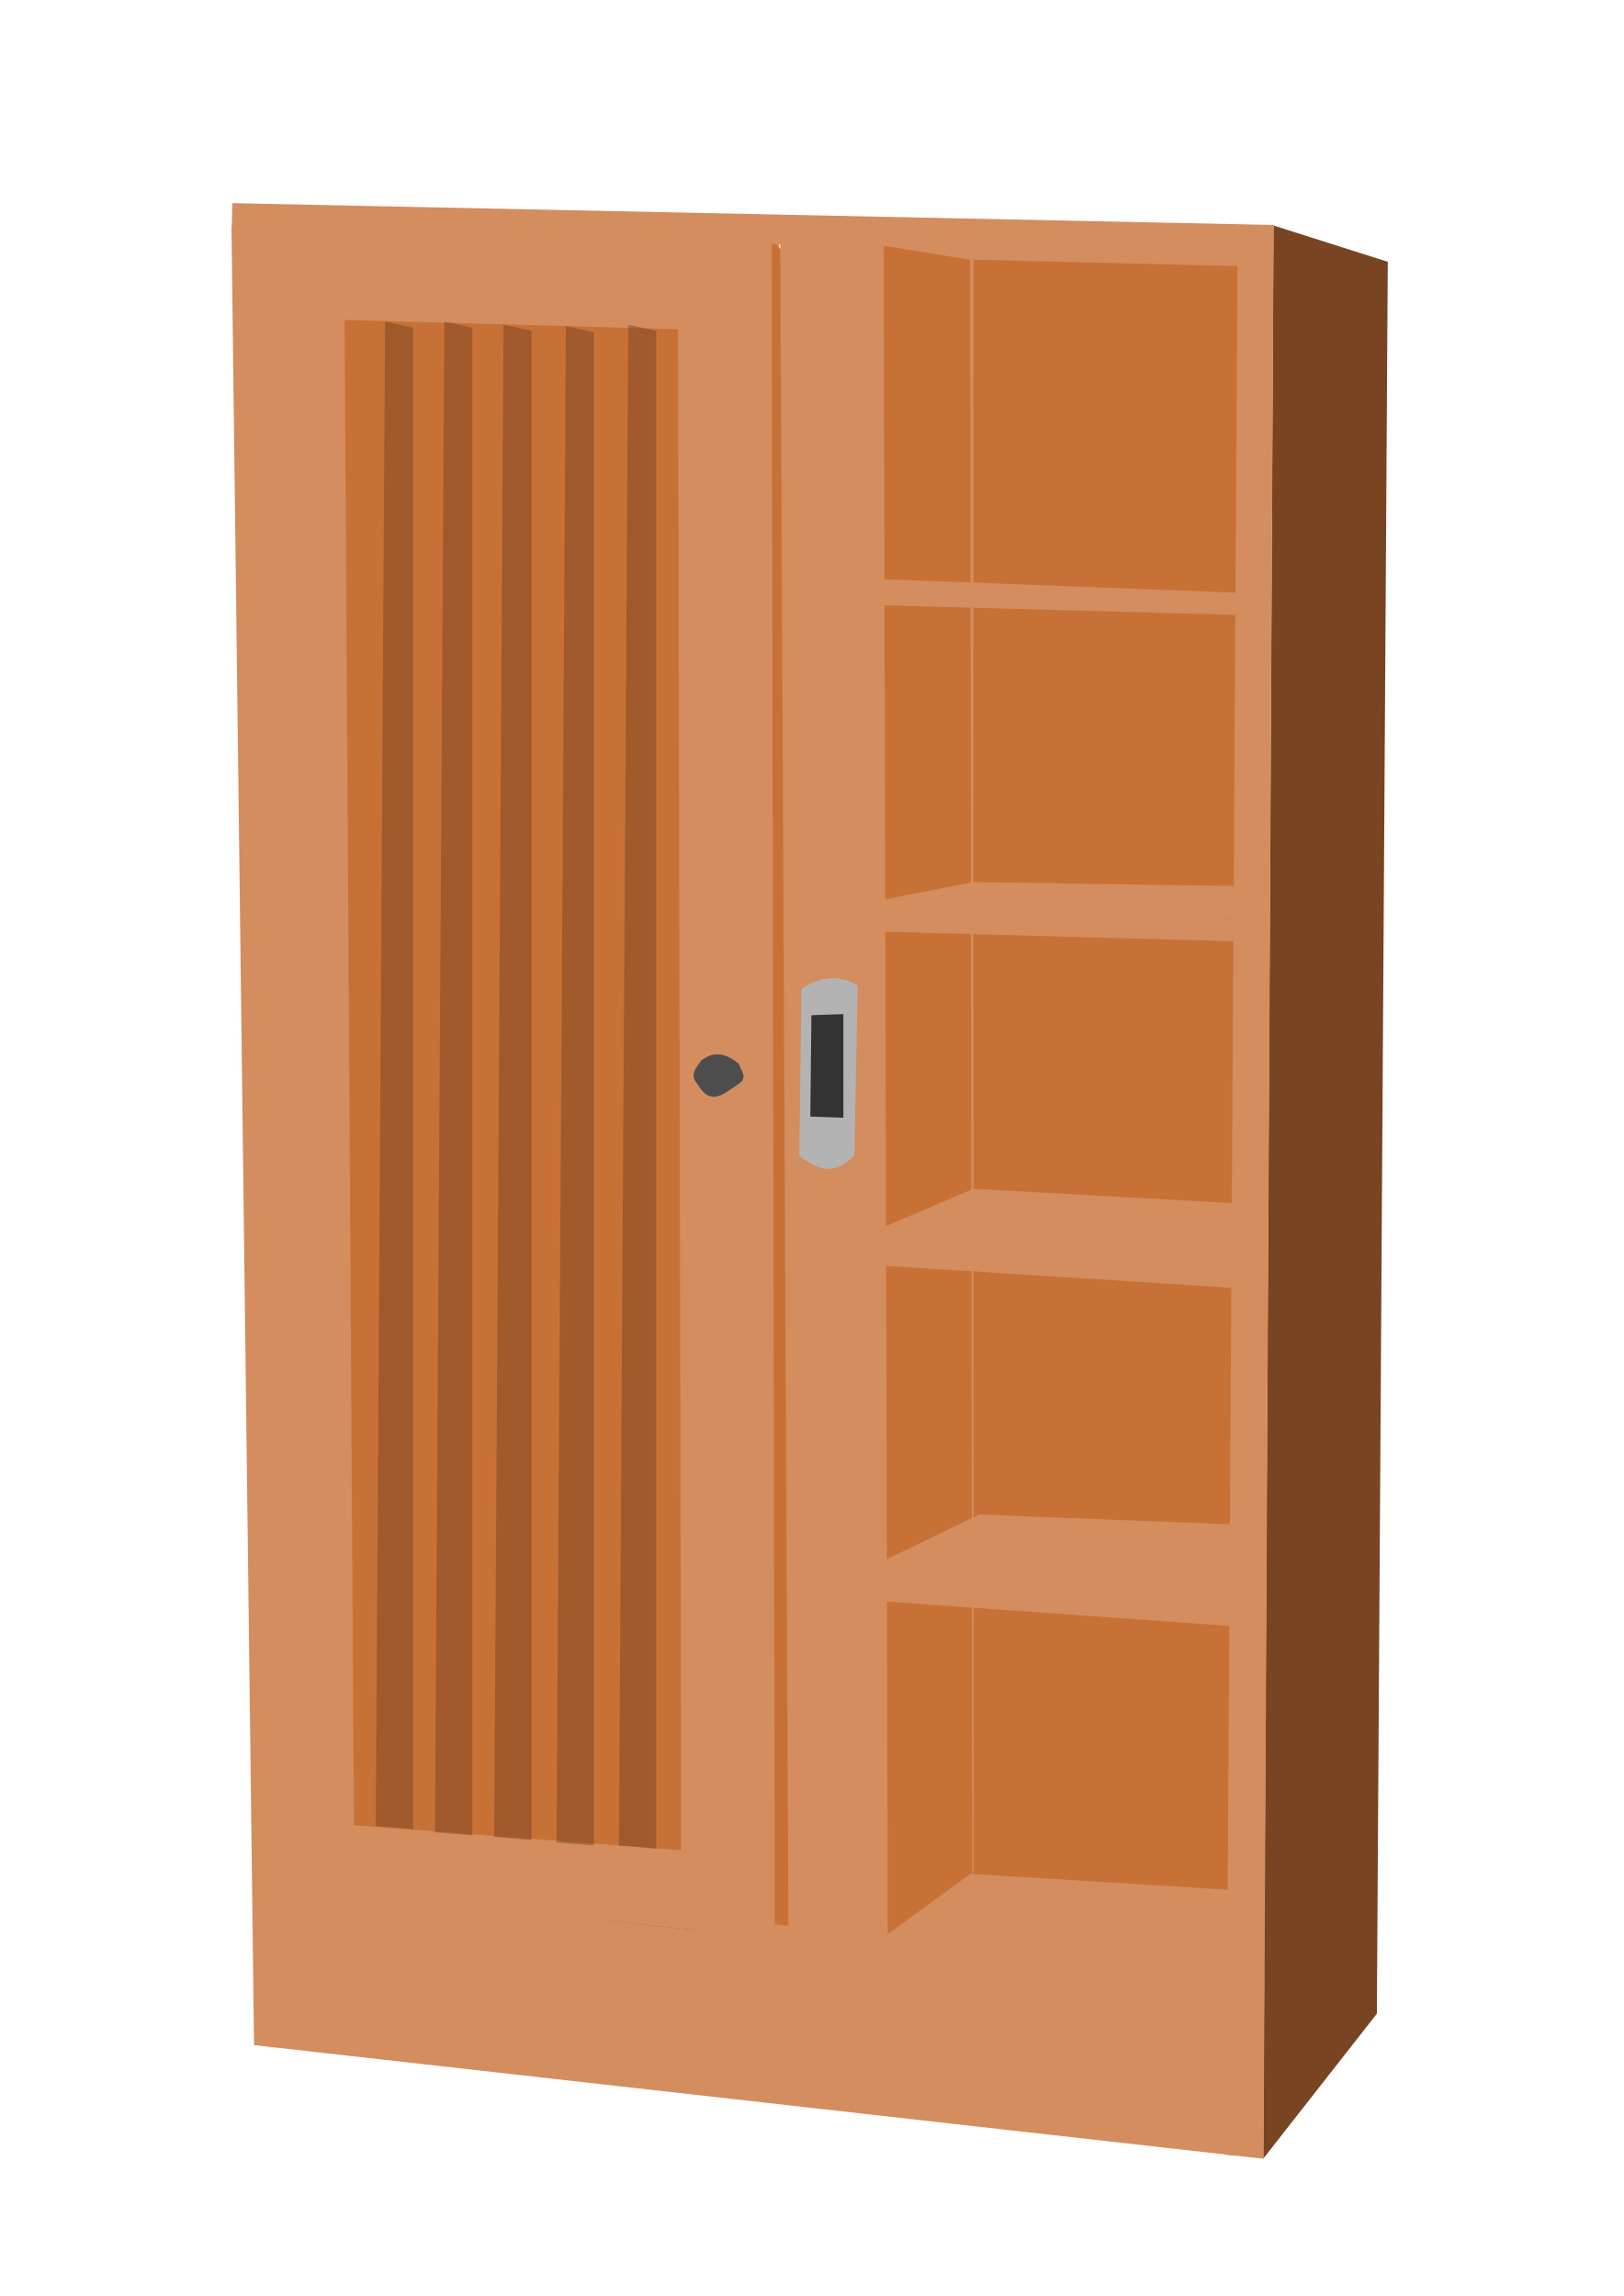
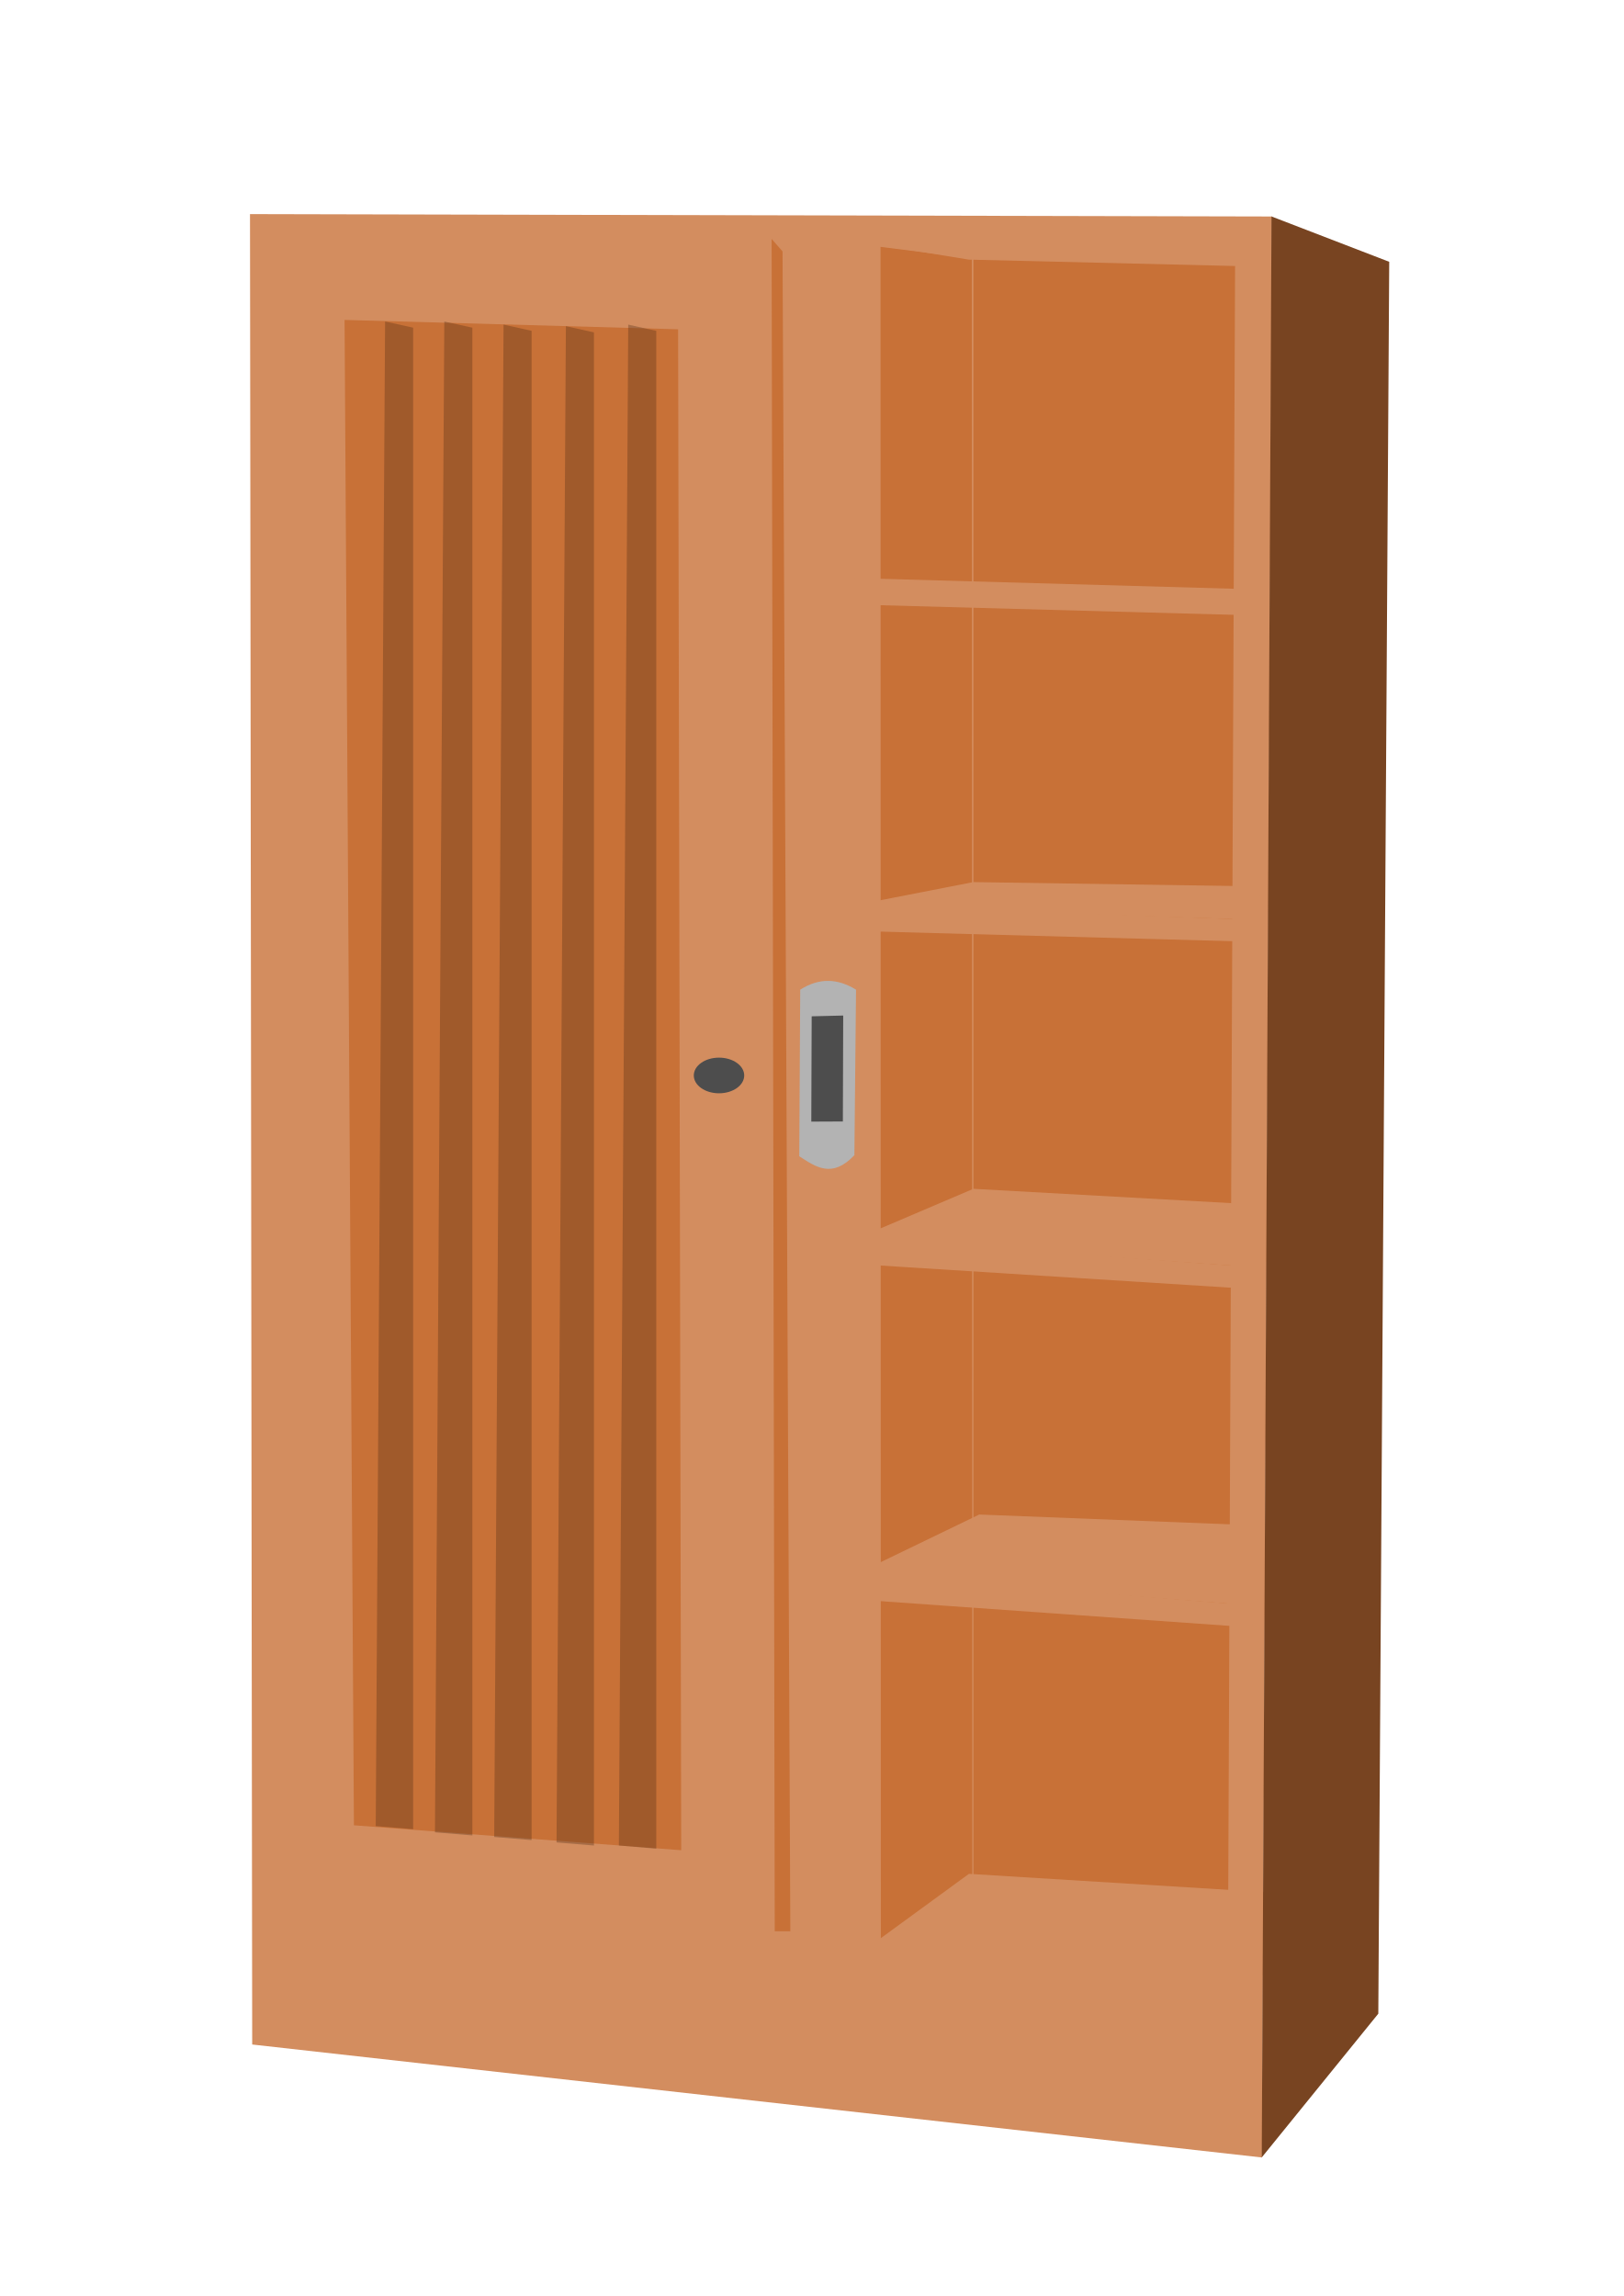
<svg xmlns="http://www.w3.org/2000/svg" version="1.1" x="0" y="0" width="744.09" height="1052.4" viewBox="0, 0, 744.09, 1052.4">
  <g id="Layer_1">
-     <path d="M566.478,926.48 L122.188,878.08 L123.626,938.213 L565.052,987.938 z" fill="#D38D5F" id="path3004" />
-     <path d="M357.088,109.53 L360.057,890.94 L119.567,866.566 L113.629,103.796 z" fill="#D38D5F" id="path3008" />
+     <path d="M115.578,937.127 L114.571,98.134 L582.989,99.232 L578.366,988.912 z" fill="#D38D5F" id="path3006" />
    <path d="M310.768,150.93 L157.908,146.644 L162.194,836.644 L312.194,848.073 z" fill="#C87137" id="path3010" />
-     <path d="M353.628,109.51 z" fill="#D38D5F" id="path3012" />
    <path d="M362.198,885.22 L355.055,885.22 L353.626,109.51 L358.626,115.224 z" fill="#C87137" id="path3014" />
-     <path d="M404.698,112.72 L410.768,116.65 L410.768,888.79 L406.839,888.076 z" fill="#D38D5F" id="path3018" />
-     <path d="M573.888,114.44 L403.678,111.41 L404.688,888.22 L570.358,905.393 z" fill="#D38D5F" id="path3020" />
-     <path d="M444.588,108.04 L445.598,894.6 L403.677,891.039 L403.172,109.059 z" fill="#C87137" id="path3022" />
-     <path d="M446.108,111.41 L446.108,893.04 L570.358,908.247 L573.893,114.447 z" fill="#C87137" id="path3024" />
-     <path d="M564.918,910.03 L564.918,906.254 L563.222,906.034 C559.868,905.598 409.972,890.084 407.032,889.869 C405.376,889.747 403.7,889.508 403.308,889.337 C402.915,889.165 393.853,888.377 383.171,887.584 C372.488,886.792 363.649,886.044 363.528,885.923 C363.407,885.801 363.119,844.43 362.888,793.985 C362.657,743.541 362.375,702.07 362.262,701.829 C362.148,701.587 362.136,719.612 362.234,741.884 C362.333,764.155 362.519,805.8 362.648,834.428 L362.882,886.478 L359.97,886.478 L357.058,886.478 L357.058,887.911 C357.058,888.965 356.911,889.345 356.505,889.345 C356.202,889.345 347.483,888.451 337.13,887.36 C326.777,886.268 317.905,885.421 317.414,885.478 C316.923,885.535 371.726,891.854 439.204,899.519 C506.677,907.185 562.564,913.535 563.404,913.631 L564.922,913.806 L564.922,910.03 z" fill="#784421" id="path3036" />
-     <path d="M564.798,924.01 L564.783,920.759 L564.451,923.284 L564.118,925.809 L563.739,925.777 C563.531,925.76 511.033,920.43 447.079,913.933 C383.124,907.437 330.679,902.142 330.529,902.167 C330.336,902.201 330.384,902.237 330.707,902.301 C331.234,902.406 564.047,927.261 564.497,927.261 L564.81,927.261 L564.796,924.01 z" fill="#784421" id="path3038" />
-     <path d="M340.348,887.65 C340.244,887.625 337.63,887.317 334.54,886.964 C326.934,886.097 317.446,884.941 317.38,884.874 C317.282,884.777 318.109,884.817 320.34,885.019 C321.548,885.128 322.665,885.199 322.823,885.177 C322.981,885.154 308.271,883.581 290.134,881.681 C271.997,879.781 257.093,878.248 257.014,878.274 C256.851,878.328 339.896,887.742 340.285,887.714 C340.441,887.702 340.465,887.678 340.348,887.65 z" fill="#784421" id="path3040" />
+     <path d="M445.365,118.424 L445.598,894.6 L403.677,891.039 L403.541,113.159 z" fill="#C87137" id="path3022" />
+     <path d="M446.108,117.26 L446.108,893.152 L562.709,908.247 L566.026,120.274 z" fill="#C87137" id="path3024" />
    <g id="g3165">
      <path d="M571.368,421.52 L387.018,414.449 L387.018,426.571 L572.378,431.622 z" fill="#D38D5F" id="path3026" />
      <path d="M388.988,415.46 L446.083,404.319 L579.309,406.328 L572.326,421.52 z" fill="#D38D5F" id="path3028" />
    </g>
    <g id="g3165-5">
      <path d="M573.643,580.754 L389.667,567.057 L389.231,579.171 L574.289,590.886 z" fill="#D38D5F" id="path3026-9" />
      <path d="M391.599,568.138 L446.083,544.91 L566.589,551.605 L574.6,580.789 z" fill="#D38D5F" id="path3028-1" />
    </g>
-     <path d="M575.408,272.021 L391.058,264.95 L391.058,277.072 L576.418,282.123 z" fill="#D38D5F" id="path3026-4" />
+     <path d="M575.492,270.148 L391.058,264.95 L391.058,277.072 L576.418,282.123 z" fill="#D38D5F" id="path3026-4" />
    <g id="g3165-2">
-       <path d="M565.193,903.156 L354.277,881.948 L352.972,892.992 L565.734,913.294 z" fill="#D38D5F" id="path3026-5" />
-       <path d="M388.712,899.787 L444.71,858.901 L610.076,869.1 L571.573,914.337 z" fill="#D38D5F" id="path3028-48" />
+       <path d="M388.051,899.787 L444.049,858.901 L609.415,869.1 L570.912,914.337 z" fill="#D38D5F" id="path3028-48" />
    </g>
    <g id="g3165-4">
      <path d="M573.471,735.855 L389.604,720.777 L389.077,732.887 L574.041,745.991 z" fill="#D38D5F" id="path3026-40" />
      <path d="M391.528,721.873 L448.761,694.204 L568.598,698.89 L574.428,735.897 z" fill="#D38D5F" id="path3028-37" />
    </g>
-     <path d="M636,120 L631,923 L578.902,989.483 L583.614,103.36 z" fill="#784421" id="path3000" />
-     <path d="M583.628,113.731 L567.144,116.588 L561.901,987.64 L579.081,989.483 z" fill="#D38D5F" id="path3002" />
-     <path d="M404.948,109.15 L357.558,109.15 L361.349,887.69 L406.843,890.931 z" fill="#D38D5F" id="path3016" />
-     <path d="M583.614,116.206 L106.101,107.34 L106.496,93.122 L583.783,103.12 z" fill="#D38D5F" id="path2998" />
-     <path d="M393.068,451.7 L391.553,529.482 C381.361,540.297 373.87,534.898 366.299,529.987 L367.309,453.215 C375.895,447.744 384.482,446.409 393.068,451.7 z" fill="#B3B3B3" id="path3030" />
-     <path d="M386.508,464.83 L371.861,465.335 L371.356,511.802 L386.508,512.307 z" fill="#333333" id="path3032" />
-     <path d="M338.528,487.56 C339.469,490.759 343.272,493.958 338.023,497.156 C331.962,501.014 325.901,507.463 319.84,497.156 C315.572,492.498 319.234,489.425 321.355,486.044 C325.978,482.696 331.229,481.543 338.528,487.56 z" fill="#4D4D4D" id="path3034" />
-     <path d="M116.417,937.387 L106.101,105.365 L116.478,105.227 L123.621,863.797 L567.838,911.279 L564.172,928.693 L123.76,883.323 L124.891,938.359 z" fill="#D38D5F" id="path3006" />
+     <path d="M636.661,120 L631.661,923 L578.24,988.884 L582.715,99.217 z" fill="#784421" id="path3000" />
+     <path d="M392.313,453.635 L391.553,529.482 C381.361,540.297 373.87,534.898 366.299,529.987 L366.729,453.635 C375.315,448.164 383.727,448.344 392.313,453.635 z" fill="#B3B3B3" id="path3030" />
+     <path d="M386.43,465.484 L371.984,465.836 L371.807,514.108 L386.273,514.042 z" fill="#4D4D4D" id="path3032" />
+     <path d="M329.511,501.124 C323.13,501.124 317.958,497.465 317.958,492.952 C317.958,488.438 323.13,484.78 329.511,484.78 C335.892,484.78 341.065,488.438 341.065,492.952 C341.065,497.465 335.892,501.124 329.511,501.124 z" fill="#4D4D4D" />
    <path d="M300.768,151.65 L300.768,847.36 L283.625,845.931 L287.911,148.791 z" fill="#502D16" id="path3706" opacity="0.339" />
    <path d="M272.198,152.35 L272.198,845.93 L255.055,844.506 L259.341,149.506 z" fill="#502D16" id="path3706-1" opacity="0.339" />
    <path d="M216.478,150.2 L216.478,841.29 L199.335,839.871 L203.621,147.361 z" fill="#502D16" id="path3706-3" opacity="0.339" />
    <path d="M189.338,150.19 L189.338,838.43 L172.195,837.017 L176.481,147.357 z" fill="#502D16" id="path3706-8" opacity="0.339" />
    <path d="M243.628,151.63 L243.628,843.43 L226.485,842.01 L230.771,148.79 z" fill="#502D16" id="path3706-67" opacity="0.339" />
    <path d="M444,119 L401,112 L571.87,114.729 L569,122 z" fill="#D38D5F" id="path3028" />
  </g>
</svg>
